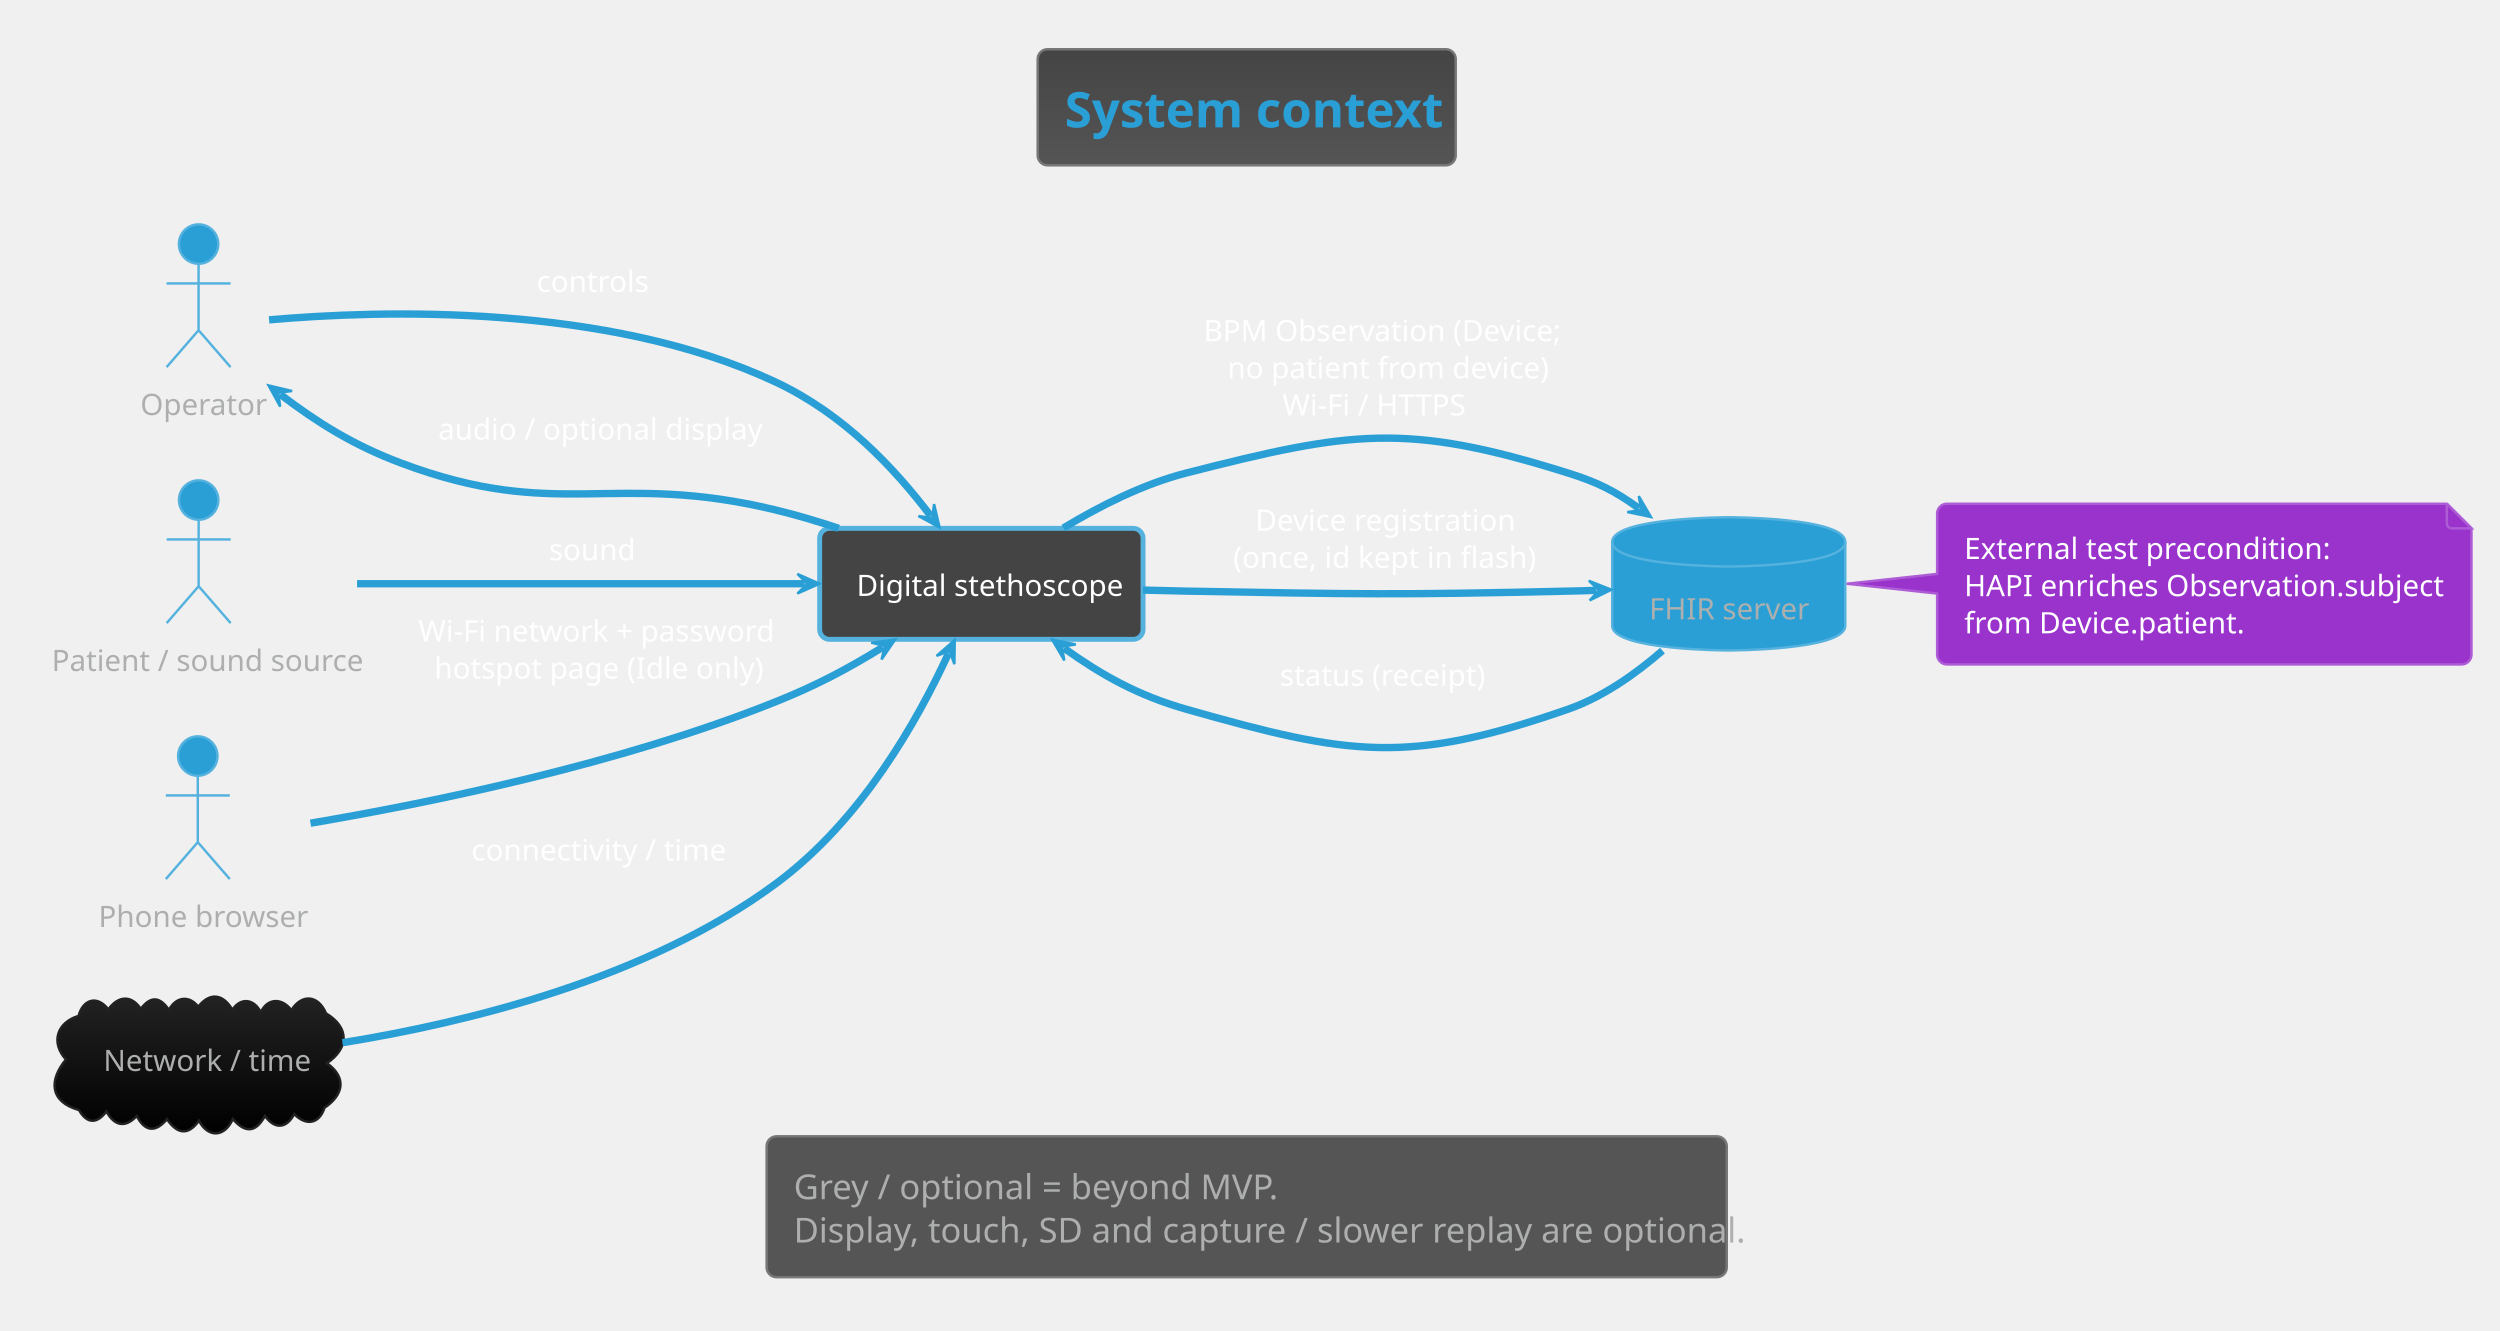
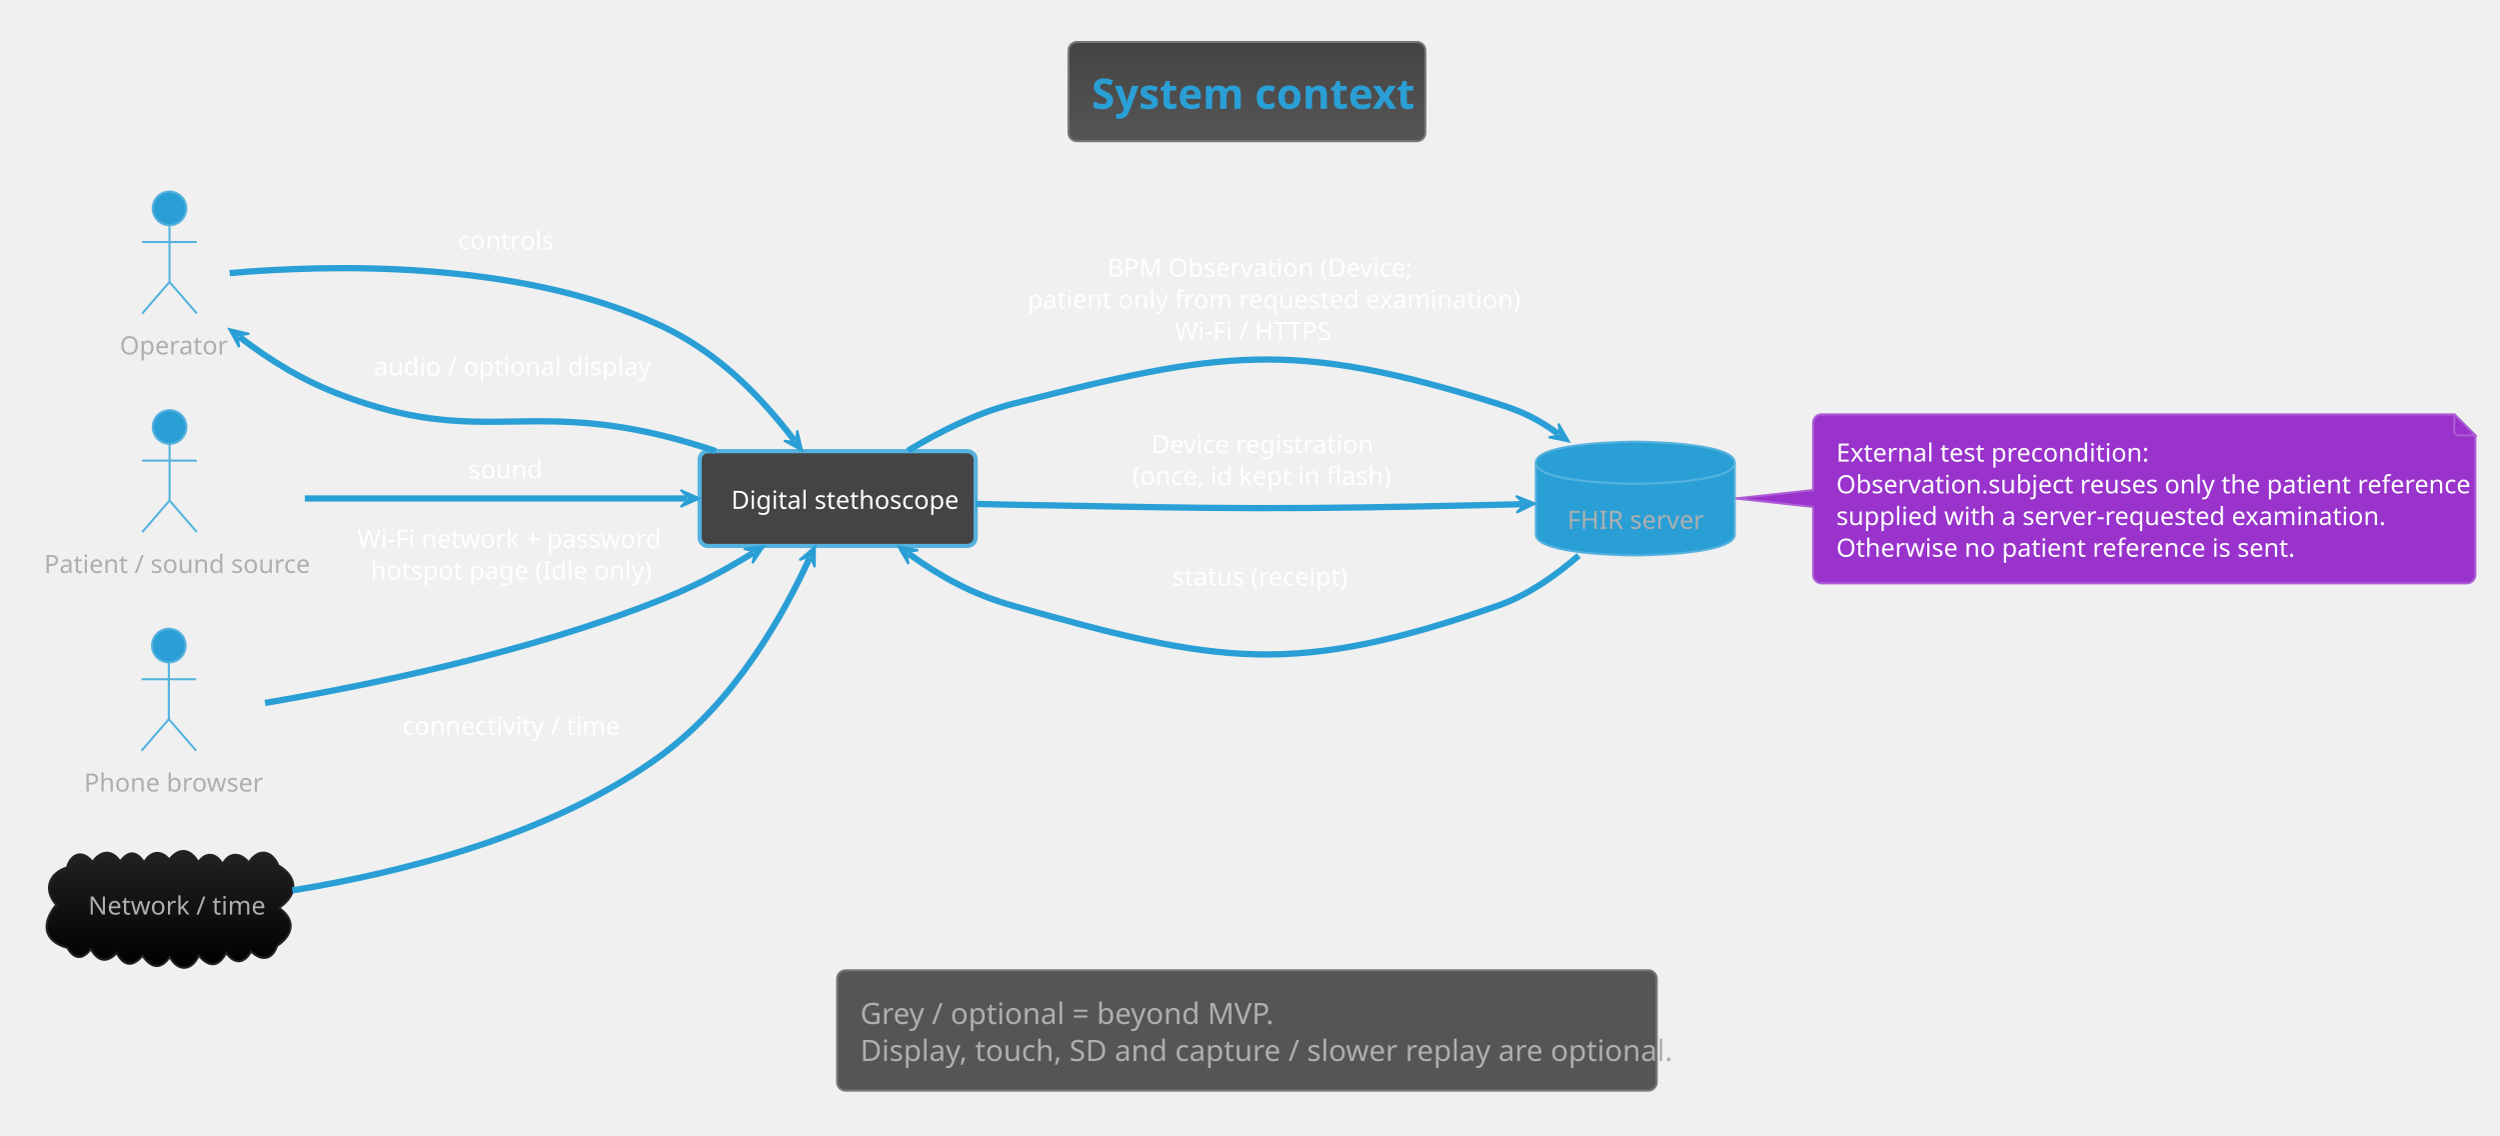
- <svg xmlns="http://www.w3.org/2000/svg" contentStyleType="text/css" data-diagram-type="DESCRIPTION" height="563.542px" preserveAspectRatio="none" style="width:1058px;height:563px;" version="1.1" viewBox="0 0 1058 563" width="1058.333px" zoomAndPan="magnify">
+ <svg xmlns="http://www.w3.org/2000/svg" contentStyleType="text/css" data-diagram-type="DESCRIPTION" height="563.542px" preserveAspectRatio="none" style="width:1239px;height:563px;" version="1.1" viewBox="0 0 1239 563" width="1239.583px" zoomAndPan="magnify">
  <defs>
-     <linearGradient id="g1syutscwwvqmt0" x1="50%" x2="50%" y1="0%" y2="100%">
+     <linearGradient id="gn2dk4xuyq9fa0" x1="50%" x2="50%" y1="0%" y2="100%">
      <stop offset="0%" stop-color="#444444" />
      <stop offset="100%" stop-color="#555555" />
    </linearGradient>
-     <linearGradient id="g1syutscwwvqmt1" x1="50%" x2="50%" y1="0%" y2="100%">
+     <linearGradient id="gn2dk4xuyq9fa1" x1="50%" x2="50%" y1="0%" y2="100%">
      <stop offset="0%" stop-color="#222222" />
      <stop offset="100%" stop-color="#000000" />
    </linearGradient>
  </defs>
  <g>
    <g class="title" data-source-line="16">
-       <rect fill="url(#g1syutscwwvqmt0)" height="49.121" rx="4.167" ry="4.167" style="stroke:#777777;stroke-width:1.042;" width="176.908" x="439.15" y="20.833" />
-       <text fill="#2A9FD6" font-family="sans-serif" font-size="20.833" font-weight="bold" lengthAdjust="spacing" textLength="153.992" x="450.608" y="53.919">System context</text>
+       <rect fill="url(#gn2dk4xuyq9fa0)" height="49.121" rx="4.167" ry="4.167" style="stroke:#777777;stroke-width:1.042;" width="176.908" x="529.775" y="20.833" />
+       <text fill="#2A9FD6" font-family="sans-serif" font-size="20.833" font-weight="bold" lengthAdjust="spacing" textLength="153.992" x="541.233" y="53.919">System context</text>
    </g>
    <g class="entity" data-qualified-name="operator" data-source-line="18" id="ent0002">
      <ellipse cx="84.039" cy="103.288" fill="#2A9FD6" rx="8.333" ry="8.333" style="stroke:#55B2DE;stroke-width:1.042;" />
      <path d="M84.039,111.621 L84.039,139.746 M70.498,119.954 L97.581,119.954 M84.039,139.746 L70.498,155.371 M84.039,139.746 L97.581,155.371" fill="none" style="stroke:#55B2DE;stroke-width:1.042;" />
      <text fill="#ADAFAE" font-family="sans-serif" font-size="12.5" lengthAdjust="spacing" textLength="49.329" x="59.375" y="175.639">Operator</text>
    </g>
    <g class="entity" data-qualified-name="source" data-source-line="19" id="ent0003">
      <ellipse cx="84.067" cy="211.621" fill="#2A9FD6" rx="8.333" ry="8.333" style="stroke:#55B2DE;stroke-width:1.042;" />
      <path d="M84.067,219.954 L84.067,248.079 M70.525,228.288 L97.608,228.288 M84.067,248.079 L70.525,263.704 M84.067,248.079 L97.608,263.704" fill="none" style="stroke:#55B2DE;stroke-width:1.042;" />
      <text fill="#ADAFAE" font-family="sans-serif" font-size="12.5" lengthAdjust="spacing" textLength="124.383" x="21.875" y="283.972">Patient / sound source</text>
    </g>
    <g class="entity" data-qualified-name="phone" data-source-line="20" id="ent0004">
      <ellipse cx="83.705" cy="319.954" fill="#2A9FD6" rx="8.333" ry="8.333" style="stroke:#55B2DE;stroke-width:1.042;" />
      <path d="M83.705,328.288 L83.705,356.413 M70.163,336.621 L97.246,336.621 M83.705,356.413 L70.163,372.038 M83.705,356.413 L97.246,372.038" fill="none" style="stroke:#55B2DE;stroke-width:1.042;" />
      <text fill="#ADAFAE" font-family="sans-serif" font-size="12.5" lengthAdjust="spacing" textLength="84.076" x="41.667" y="392.305">Phone browser</text>
    </g>
    <g class="entity" data-qualified-name="device" data-source-line="21" id="ent0005">
      <rect fill="#444444" height="46.973" rx="4.167" ry="4.167" style="stroke:#55B2DE;stroke-width:2.083;" width="136.865" x="346.875" y="223.6" />
      <text fill="#FFFFFF" font-family="sans-serif" font-size="12.5" lengthAdjust="spacing" textLength="105.615" x="362.5" y="252.201">Digital stethoscope</text>
    </g>
    <g class="entity" data-qualified-name="fhir" data-source-line="22" id="ent0006">
-       <path d="M682.292,229.329 C682.292,218.913 731.599,218.913 731.599,218.913 C731.599,218.913 780.906,218.913 780.906,229.329 L780.906,264.844 C780.906,275.26 731.599,275.26 731.599,275.26 C731.599,275.26 682.292,275.26 682.292,264.844 L682.292,229.329" fill="#2A9FD6" style="stroke:#55B2DE;stroke-width:1.042;" />
-       <path d="M682.292,229.329 C682.292,239.746 731.599,239.746 731.599,239.746 C731.599,239.746 780.906,239.746 780.906,229.329" fill="none" style="stroke:#55B2DE;stroke-width:1.042;" />
-       <text fill="#ADAFAE" font-family="sans-serif" font-size="12.5" lengthAdjust="spacing" textLength="67.365" x="697.917" y="262.097">FHIR server</text>
+       <path d="M761.458,229.329 C761.458,218.913 810.766,218.913 810.766,218.913 C810.766,218.913 860.073,218.913 860.073,229.329 L860.073,264.844 C860.073,275.26 810.766,275.26 810.766,275.26 C810.766,275.26 761.458,275.26 761.458,264.844 L761.458,229.329" fill="#2A9FD6" style="stroke:#55B2DE;stroke-width:1.042;" />
+       <path d="M761.458,229.329 C761.458,239.746 810.766,239.746 810.766,239.746 C810.766,239.746 860.073,239.746 860.073,229.329" fill="none" style="stroke:#55B2DE;stroke-width:1.042;" />
+       <text fill="#ADAFAE" font-family="sans-serif" font-size="12.5" lengthAdjust="spacing" textLength="67.365" x="777.083" y="262.097">FHIR server</text>
    </g>
    <g class="entity" data-qualified-name="net" data-source-line="23" id="ent0007">
-       <path d="M33.233,429.936 C35.106,422.982 41.082,420.96 45.837,427.178 C49.823,421.592 55.406,420.749 59.59,426.946 C63.786,421.354 67.739,421.767 71.498,427.409 C74.295,422.002 79.926,420.91 83.894,426.031 C88.902,419.701 94.488,420.675 98.331,427.327 C102.062,421.788 107.584,422.867 110.363,428.364 C113.384,422.056 119.521,422.411 123.311,427.49 C127.864,420.318 134.775,421.212 137.963,428.842 C147.966,434.841 147.719,443.588 138.357,449.948 C147.042,456.105 145.207,463.555 137.328,468.808 C135.031,475.948 129.334,476.437 124.508,471.49 C121.196,477.748 116.211,478.015 112.142,472.27 C108.159,479.511 103.747,479.563 98.512,473.558 C95.246,481.174 88.25,481.86 84.192,474.305 C79.421,480.986 74.821,479.693 70.664,473.653 C65.829,479.39 61.377,479.012 57.871,472.289 C52.879,477.625 48.306,476.394 45.039,470.345 C41.091,475.681 36.831,475.738 33.44,469.773 C20.818,466.236 20.747,457.059 27.891,448.391 C21.331,441.139 24.122,432.652 33.233,429.936" fill="url(#g1syutscwwvqmt1)" style="stroke:#222222;stroke-width:1.042;" />
+       <path d="M33.233,429.936 C35.106,422.982 41.082,420.96 45.837,427.178 C49.823,421.592 55.406,420.749 59.59,426.946 C63.786,421.354 67.739,421.767 71.498,427.409 C74.295,422.002 79.926,420.91 83.894,426.031 C88.902,419.701 94.488,420.675 98.331,427.327 C102.062,421.788 107.584,422.867 110.363,428.364 C113.384,422.056 119.521,422.411 123.311,427.49 C127.864,420.318 134.775,421.212 137.963,428.842 C147.966,434.841 147.719,443.588 138.357,449.948 C147.042,456.105 145.207,463.555 137.328,468.808 C135.031,475.948 129.334,476.437 124.508,471.49 C121.196,477.748 116.211,478.015 112.142,472.27 C108.159,479.511 103.747,479.563 98.512,473.558 C95.246,481.174 88.25,481.86 84.192,474.305 C79.421,480.986 74.821,479.693 70.664,473.653 C65.829,479.39 61.377,479.012 57.871,472.289 C52.879,477.625 48.306,476.394 45.039,470.345 C41.091,475.681 36.831,475.738 33.44,469.773 C20.818,466.236 20.747,457.059 27.891,448.391 C21.331,441.139 24.122,432.652 33.233,429.936" fill="url(#gn2dk4xuyq9fa1)" style="stroke:#222222;stroke-width:1.042;" />
      <text fill="#ADAFAE" font-family="sans-serif" font-size="12.5" lengthAdjust="spacing" textLength="79.877" x="43.75" y="453.243">Network / time</text>
    </g>
    <g class="entity" data-qualified-name="GMN16" data-source-line="37" id="ent0017">
-       <path d="M819.792,217.35 L819.792,242.871 L781.483,247.038 L819.792,251.204 L819.792,277.018 A4.167,4.167 0 0 0 823.958,281.185 L1041.758,281.185 A4.167,4.167 0 0 0 1045.925,277.018 L1045.925,223.6 L1035.508,213.184 L823.958,213.184 A4.167,4.167 0 0 0 819.792,217.35" fill="#9933CC" style="stroke:#AD5CD6;stroke-width:1.042;" />
-       <path d="M1035.508,213.184 L1035.508,221.517 A2.083,2.083 0 0 0 1037.592,223.6 L1045.925,223.6 L1035.508,213.184" fill="#9933CC" style="stroke:#AD5CD6;stroke-width:1.042;" />
-       <text fill="#FFFFFF" font-family="sans-serif" font-size="12.5" lengthAdjust="spacing" textLength="144.525" x="831.25" y="236.576">External test precondition:</text>
-       <text fill="#FFFFFF" font-family="sans-serif" font-size="12.5" lengthAdjust="spacing" textLength="193.842" x="831.25" y="252.299">HAPI enriches Observation.subject</text>
-       <text fill="#FFFFFF" font-family="sans-serif" font-size="12.5" lengthAdjust="spacing" textLength="111.157" x="831.25" y="268.022">from Device.patient.</text>
+       <path d="M898.958,209.538 L898.958,242.871 L860.478,247.038 L898.958,251.204 L898.958,284.928 A4.167,4.167 0 0 0 903.125,289.095 L1223.085,289.095 A4.167,4.167 0 0 0 1227.252,284.928 L1227.252,215.788 L1216.835,205.371 L903.125,205.371 A4.167,4.167 0 0 0 898.958,209.538" fill="#9933CC" style="stroke:#AD5CD6;stroke-width:1.042;" />
+       <path d="M1216.835,205.371 L1216.835,213.704 A2.083,2.083 0 0 0 1218.919,215.788 L1227.252,215.788 L1216.835,205.371" fill="#9933CC" style="stroke:#AD5CD6;stroke-width:1.042;" />
+       <text fill="#FFFFFF" font-family="sans-serif" font-size="12.5" lengthAdjust="spacing" textLength="144.525" x="910.417" y="228.764">External test precondition:</text>
+       <text fill="#FFFFFF" font-family="sans-serif" font-size="12.5" lengthAdjust="spacing" textLength="296.002" x="910.417" y="244.487">Observation.subject reuses only the patient reference</text>
+       <text fill="#FFFFFF" font-family="sans-serif" font-size="12.5" lengthAdjust="spacing" textLength="254.999" x="910.417" y="260.209">supplied with a server-requested examination.</text>
+       <text fill="#FFFFFF" font-family="sans-serif" font-size="12.5" lengthAdjust="spacing" textLength="214.001" x="910.417" y="275.932">Otherwise no patient reference is sent.</text>
    </g>
    <g class="link" data-entity-1="ent0003" data-entity-2="ent0005" data-link-type="dependency" id="lnk8">
      <polygon fill="#2A9FD6" points="346.823,247.038,337.448,242.871,341.615,247.038,337.448,251.204,346.823,247.038" style="stroke:#2A9FD6;stroke-width:1.042;" />
      <path d="M151.112,247.038 C207.996,247.038 283.394,247.038 340.573,247.038" fill="none" style="stroke:#2A9FD6;stroke-width:3.125;" />
      <text fill="#FFFFFF" font-family="sans-serif" font-size="12.5" lengthAdjust="spacing" textLength="34.058" x="232.292" y="237.097">sound</text>
    </g>
    <g class="link" data-entity-1="ent0002" data-entity-2="ent0005" data-link-type="dependency" id="lnk9">
      <polygon fill="#2A9FD6" points="397.676,223.314,395.304,213.333,394.517,219.173,388.678,218.386,397.676,223.314" style="stroke:#2A9FD6;stroke-width:1.042;" />
      <path d="M113.865,135.366 C161.174,131.203 256.879,128.241 328.125,161.621 C357.27,175.276 378.483,198.15 393.886,218.344" fill="none" style="stroke:#2A9FD6;stroke-width:3.125;" />
      <text fill="#FFFFFF" font-family="sans-serif" font-size="12.5" lengthAdjust="spacing" textLength="43.768" x="227.083" y="123.555">controls</text>
    </g>
    <g class="link" data-entity-1="ent0005" data-entity-2="ent0002" data-link-type="dependency" id="lnk10">
      <polygon fill="#2A9FD6" points="113.632,163.098,118.561,172.096,117.774,166.256,123.614,165.469,113.632,163.098" style="stroke:#2A9FD6;stroke-width:1.042;" />
      <path d="M354.956,223.59 C346.062,220.634 336.922,217.909 328.125,215.788 C259.182,199.167 236.189,220.912 169.792,195.996 C149.482,188.375 134.219,178.795 118.602,166.888" fill="none" style="stroke:#2A9FD6;stroke-width:3.125;" />
      <text fill="#FFFFFF" font-family="sans-serif" font-size="12.5" lengthAdjust="spacing" textLength="127.173" x="185.417" y="186.055">audio / optional display</text>
    </g>
    <g class="link" data-entity-1="ent0005" data-entity-2="ent0006" data-link-type="dependency" id="lnk11">
-       <polygon fill="#2A9FD6" points="698.706,218.805,693.535,209.944,694.48,215.76,688.663,216.705,698.706,218.805" style="stroke:#2A9FD6;stroke-width:1.042;" />
-       <path d="M450.031,223.445 C465.22,214.256 483.804,204.824 502.083,200.163 C571.618,182.432 595.085,178.643 663.542,200.163 C676.024,204.087 683.141,207.591 693.635,215.151" fill="none" style="stroke:#2A9FD6;stroke-width:3.125;" />
-       <text fill="#FFFFFF" font-family="sans-serif" font-size="12.5" lengthAdjust="spacing" textLength="147.272" x="509.375" y="144.389">BPM Observation (Device;</text>
-       <text fill="#FFFFFF" font-family="sans-serif" font-size="12.5" lengthAdjust="spacing" textLength="127.148" x="519.437" y="160.112">no patient from device)</text>
-       <text fill="#FFFFFF" font-family="sans-serif" font-size="12.5" lengthAdjust="spacing" textLength="80.542" x="542.74" y="175.834">Wi-Fi / HTTPS</text>
+       <polygon fill="#2A9FD6" points="777.872,218.805,772.702,209.944,773.646,215.76,767.83,216.705,777.872,218.805" style="stroke:#2A9FD6;stroke-width:1.042;" />
+       <path d="M450.031,223.445 C465.22,214.256 483.804,204.824 502.083,200.163 C605.712,173.738 640.686,168.091 742.708,200.163 C755.191,204.087 762.308,207.591 772.801,215.151" fill="none" style="stroke:#2A9FD6;stroke-width:3.125;" />
+       <text fill="#FFFFFF" font-family="sans-serif" font-size="12.5" lengthAdjust="spacing" textLength="147.272" x="548.996" y="137.097">BPM Observation (Device;</text>
+       <text fill="#FFFFFF" font-family="sans-serif" font-size="12.5" lengthAdjust="spacing" textLength="226.514" x="509.375" y="152.82">patient only from requested examination)</text>
+       <text fill="#FFFFFF" font-family="sans-serif" font-size="12.5" lengthAdjust="spacing" textLength="80.542" x="582.361" y="168.542">Wi-Fi / HTTPS</text>
    </g>
    <g class="link" data-entity-1="ent0006" data-entity-2="ent0005" data-link-type="dependency" id="lnk12">
      <polygon fill="#2A9FD6" points="445.214,270.659,450.411,279.505,449.449,273.691,455.262,272.729,445.214,270.659" style="stroke:#2A9FD6;stroke-width:1.042;" />
-       <path d="M703.572,275.332 C692.243,285.178 678.29,295.036 663.542,300.163 C595.76,323.723 571.11,319.776 502.083,300.163 C481.499,294.314 466.098,285.613 450.296,274.298" fill="none" style="stroke:#2A9FD6;stroke-width:3.125;" />
-       <text fill="#FFFFFF" font-family="sans-serif" font-size="12.5" lengthAdjust="spacing" textLength="82.666" x="541.667" y="290.222">status (receipt)</text>
+       <path d="M782.739,275.332 C771.41,285.178 757.457,295.036 742.708,300.163 C641.692,335.274 604.956,329.393 502.083,300.163 C481.499,294.314 466.098,285.613 450.296,274.298" fill="none" style="stroke:#2A9FD6;stroke-width:3.125;" />
+       <text fill="#FFFFFF" font-family="sans-serif" font-size="12.5" lengthAdjust="spacing" textLength="82.666" x="581.25" y="290.222">status (receipt)</text>
    </g>
    <g class="link" data-entity-1="ent0007" data-entity-2="ent0005" data-link-type="dependency" id="lnk13">
      <polygon fill="#2A9FD6" points="404.052,270.821,396.335,277.581,401.866,275.549,403.898,281.079,404.052,270.821" style="stroke:#2A9FD6;stroke-width:1.042;" />
      <path d="M144.946,441.268 C197.521,432.802 273.788,414.215 328.125,374.121 C364.773,347.08 388.181,305.134 401.428,276.494" fill="none" style="stroke:#2A9FD6;stroke-width:3.125;" />
      <text fill="#FFFFFF" font-family="sans-serif" font-size="12.5" lengthAdjust="spacing" textLength="99.341" x="199.479" y="364.18">connectivity / time</text>
    </g>
    <g class="link" data-entity-1="ent0004" data-entity-2="ent0005" data-link-type="dependency" id="lnk14">
      <polygon fill="#2A9FD6" points="378.872,270.64,368.704,272.003,374.436,273.369,373.07,279.101,378.872,270.64" style="stroke:#2A9FD6;stroke-width:1.042;" />
      <path d="M131.401,348.372 C181.286,339.919 262.221,323.45 328.125,297.038 C345.589,290.039 358.438,283.21 373.549,273.915" fill="none" style="stroke:#2A9FD6;stroke-width:3.125;" />
      <text fill="#FFFFFF" font-family="sans-serif" font-size="12.5" lengthAdjust="spacing" textLength="144.135" x="177.083" y="271.472">Wi-Fi network + password</text>
      <text fill="#FFFFFF" font-family="sans-serif" font-size="12.5" lengthAdjust="spacing" textLength="130.64" x="183.831" y="287.195">hotspot page (Idle only)</text>
    </g>
    <g class="link" data-entity-1="ent0005" data-entity-2="ent0006" data-link-type="dependency" id="lnk15">
-       <polygon fill="#2A9FD6" points="681.932,249.574,672.401,245.779,676.728,249.778,672.728,254.106,681.932,249.574" style="stroke:#2A9FD6;stroke-width:1.042;" />
-       <path d="M483.693,249.726 C489.909,249.903 496.113,250.054 502.083,250.163 C573.831,251.467 591.802,251.83 663.542,250.163 C669.495,250.024 669.498,250.062 675.687,249.819" fill="none" style="stroke:#2A9FD6;stroke-width:3.125;" />
-       <text fill="#FFFFFF" font-family="sans-serif" font-size="12.5" lengthAdjust="spacing" textLength="103.516" x="531.259" y="224.597">Device registration</text>
-       <text fill="#FFFFFF" font-family="sans-serif" font-size="12.5" lengthAdjust="spacing" textLength="122.284" x="521.875" y="240.32">(once, id kept in flash)</text>
+       <polygon fill="#2A9FD6" points="761.099,249.574,751.568,245.779,755.895,249.778,751.895,254.106,761.099,249.574" style="stroke:#2A9FD6;stroke-width:1.042;" />
+       <path d="M483.693,249.726 C489.909,249.903 496.113,250.054 502.083,250.163 C609.01,252.106 635.793,252.648 742.708,250.163 C748.662,250.024 748.665,250.062 754.854,249.819" fill="none" style="stroke:#2A9FD6;stroke-width:3.125;" />
+       <text fill="#FFFFFF" font-family="sans-serif" font-size="12.5" lengthAdjust="spacing" textLength="103.516" x="570.842" y="224.597">Device registration</text>
+       <text fill="#FFFFFF" font-family="sans-serif" font-size="12.5" lengthAdjust="spacing" textLength="122.284" x="561.458" y="240.32">(once, id kept in flash)</text>
    </g>
    <g class="legend" data-source-line="32">
-       <rect fill="#555555" height="59.603" rx="4.167" ry="4.167" style="stroke:#777777;stroke-width:1.042;" width="406.334" x="324.437" y="480.892" />
-       <text fill="#ADAFAE" font-family="sans-serif" font-size="14.583" lengthAdjust="spacing" textLength="199.011" x="335.895" y="507.489">Grey / optional = beyond MVP.</text>
-       <text fill="#ADAFAE" font-family="sans-serif" font-size="14.583" lengthAdjust="spacing" textLength="383.418" x="335.895" y="525.832">Display, touch, SD and capture / slower replay are optional.</text>
+       <rect fill="#555555" height="59.603" rx="4.167" ry="4.167" style="stroke:#777777;stroke-width:1.042;" width="406.334" x="415.062" y="480.892" />
+       <text fill="#ADAFAE" font-family="sans-serif" font-size="14.583" lengthAdjust="spacing" textLength="199.011" x="426.52" y="507.489">Grey / optional = beyond MVP.</text>
+       <text fill="#ADAFAE" font-family="sans-serif" font-size="14.583" lengthAdjust="spacing" textLength="383.418" x="426.52" y="525.832">Display, touch, SD and capture / slower replay are optional.</text>
    </g>
  </g>
</svg>
